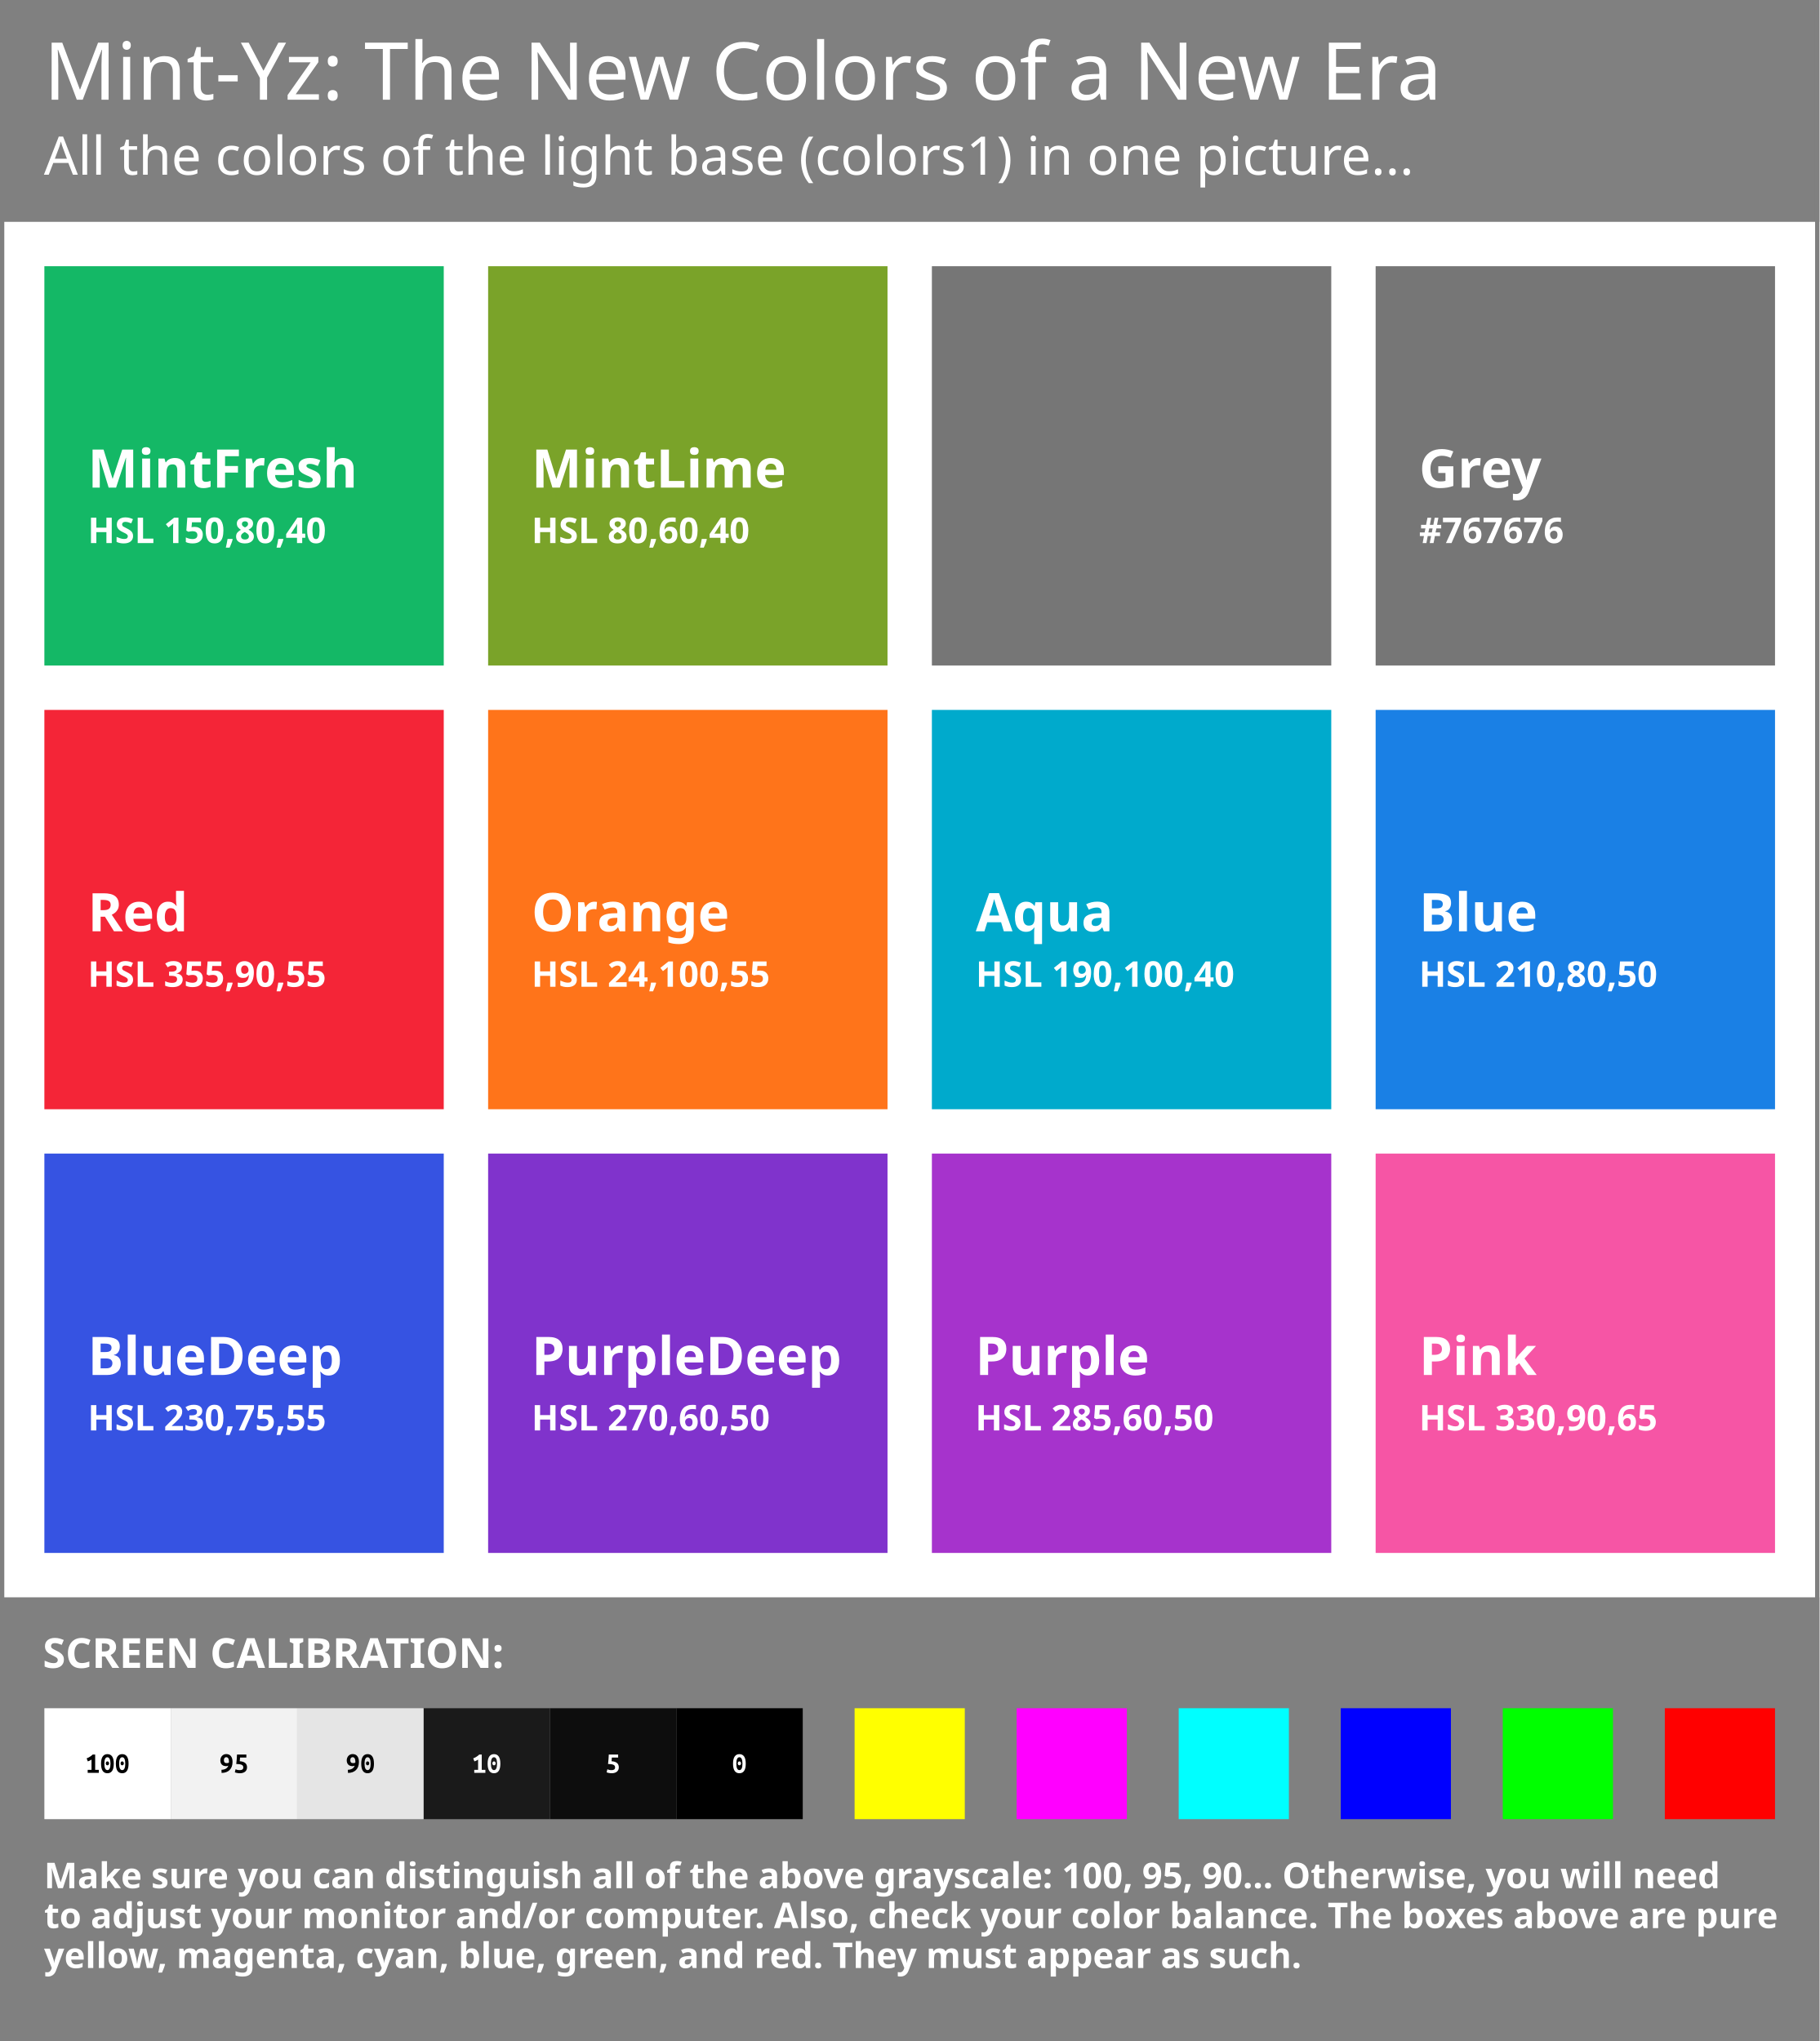
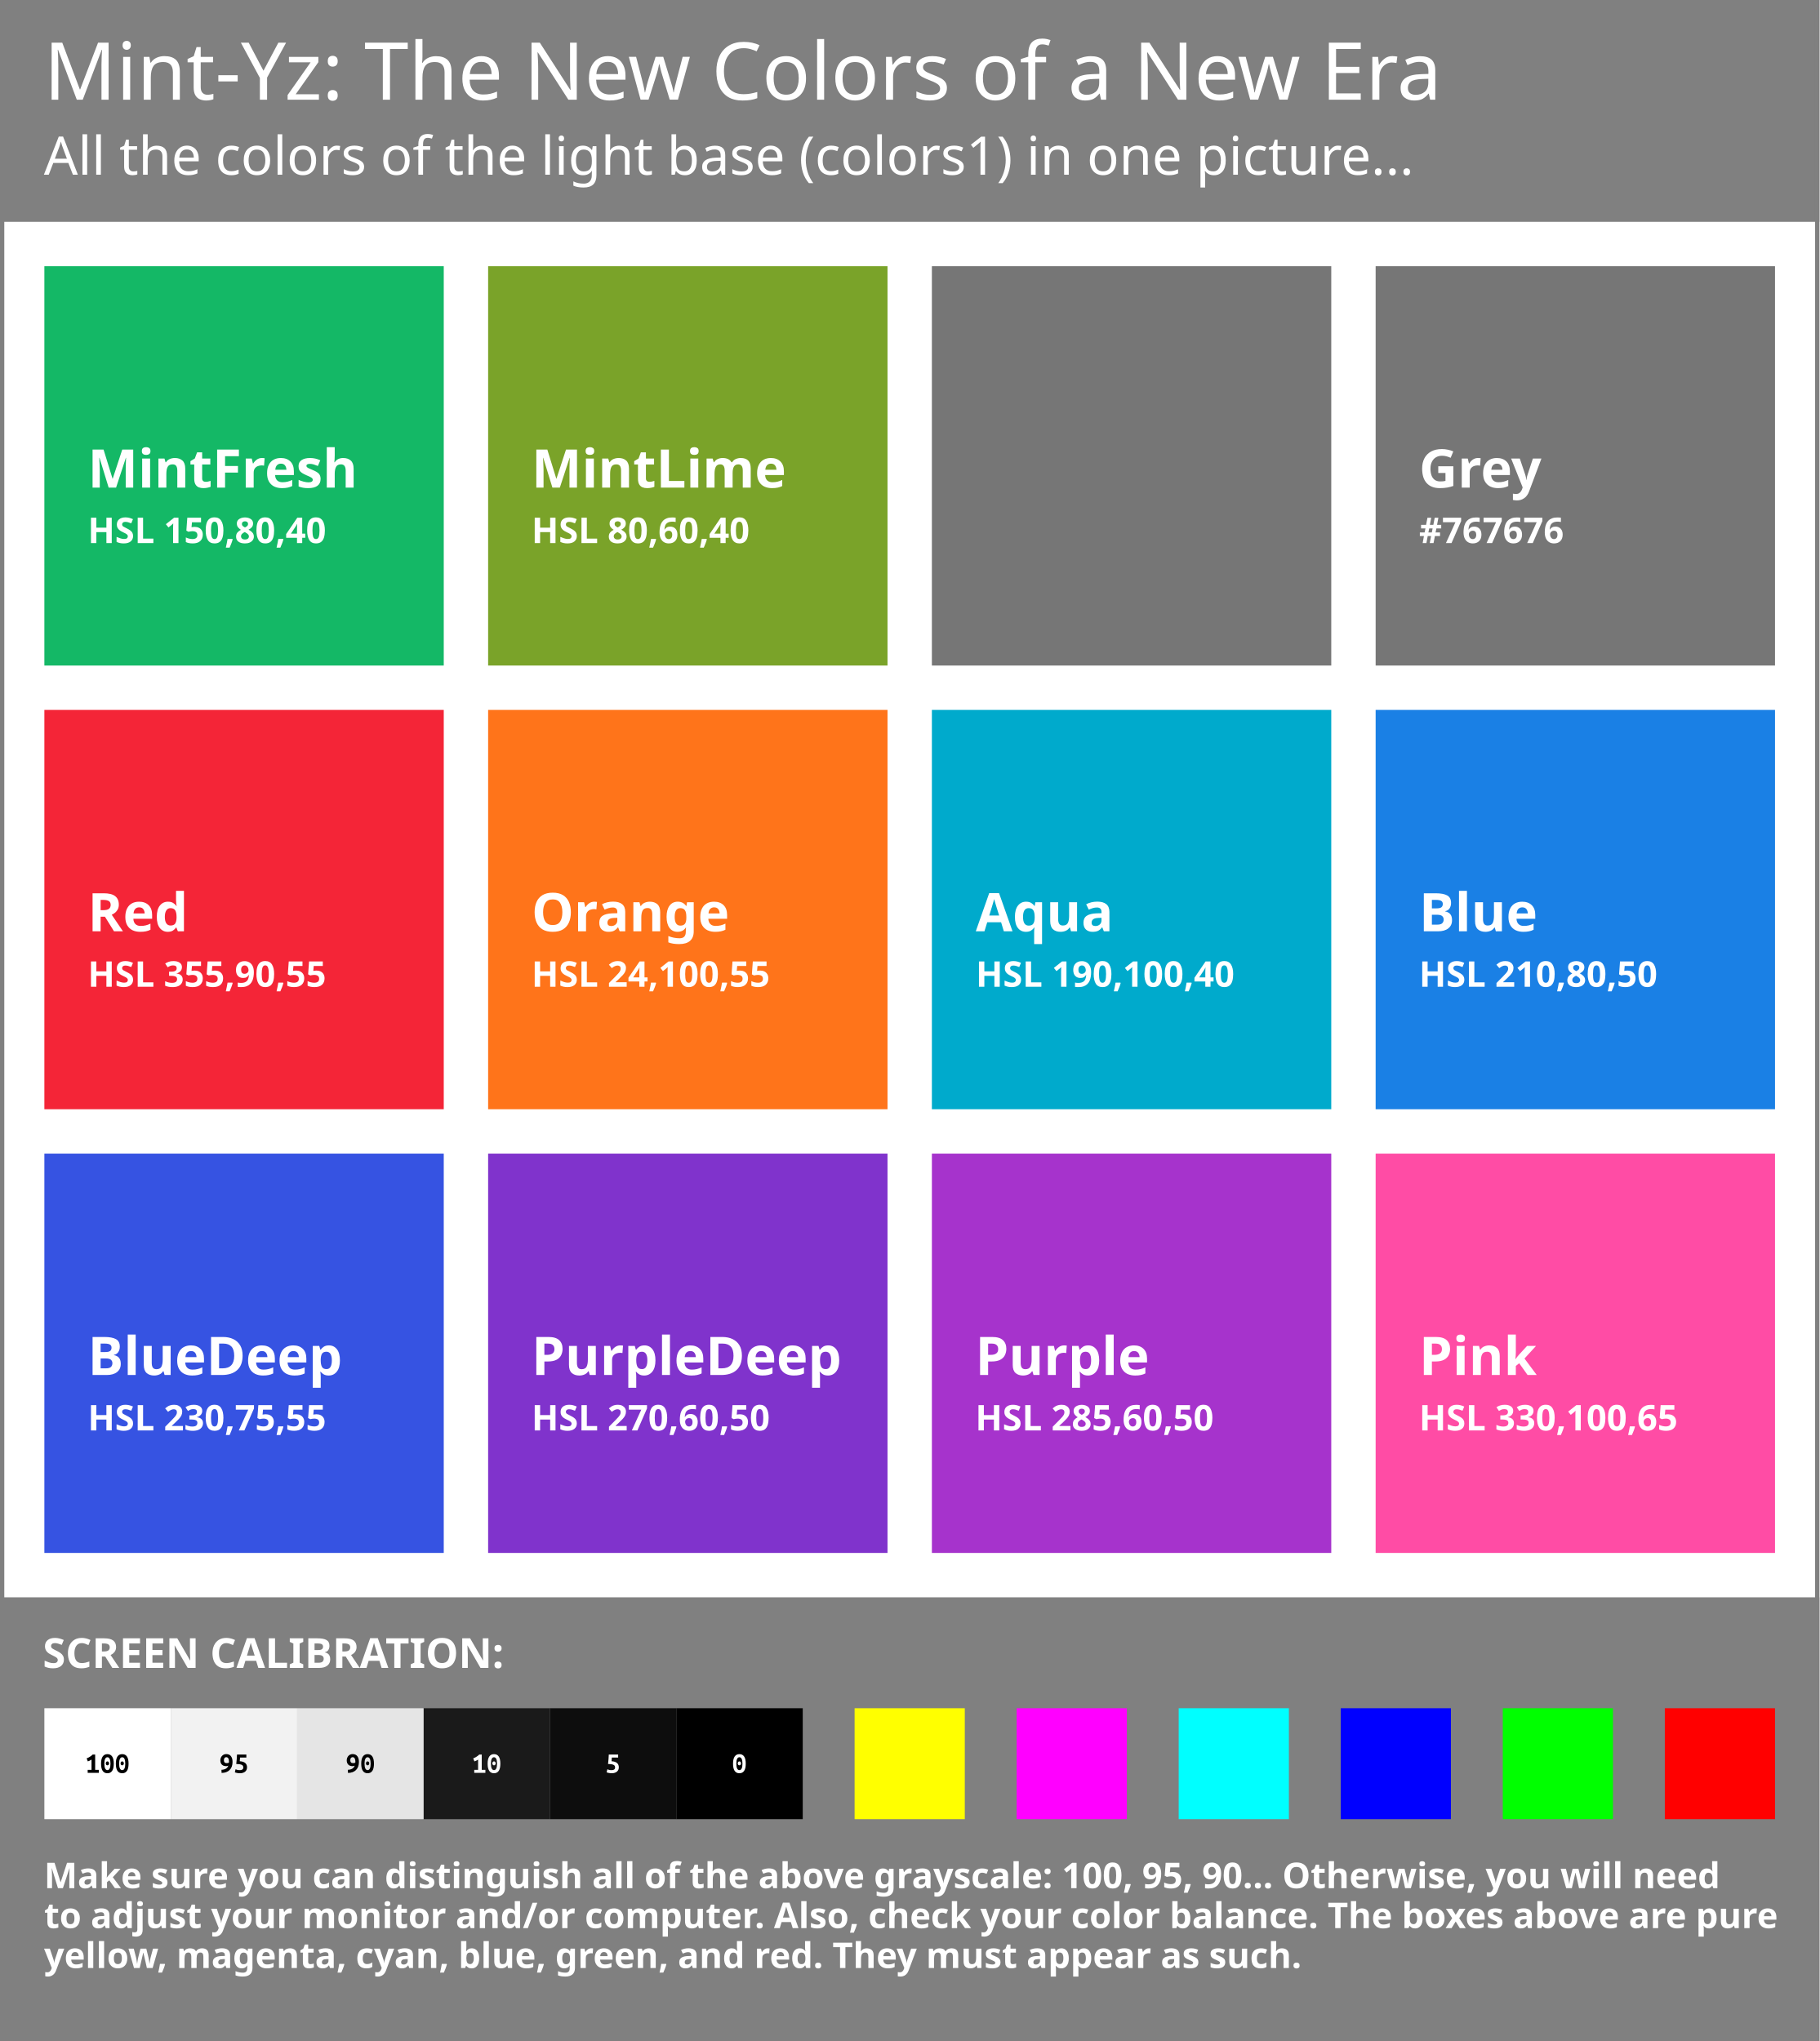
<svg xmlns="http://www.w3.org/2000/svg" width="820" height="920" viewBox="0 0 820 920" version="1.1" id="svg8">
  <defs id="defs2" />
  <g id="layer5">
    <rect y="0" x="0" height="920" width="820" id="rect122" style="fill:#ffffff;fill-opacity:1;stroke:none;stroke-width:0;stroke-opacity:1" />
  </g>
  <g id="layer1" transform="translate(0,-91.79999)">
    <rect y="91.8" x="0" height="100" width="820" id="rect903" style="opacity:1;vector-effect:none;fill:#808080;fill-opacity:1;stroke:none;stroke-width:0;stroke-linecap:butt;stroke-linejoin:miter;stroke-miterlimit:4;stroke-dasharray:none;stroke-dashoffset:0;stroke-opacity:1" />
    <text xml:space="preserve" style="font-style:normal;font-variant:normal;font-weight:normal;font-stretch:normal;font-size:24px;line-height:1.25;font-family:'DejaVu Sans';-inkscape-font-specification:'DejaVu Sans';text-align:start;letter-spacing:0px;word-spacing:0px;text-anchor:start;fill:#000000;fill-opacity:1;stroke:none" x="19.784" y="136.748" id="text947">
      <tspan x="19.784" y="136.748" style="font-style:normal;font-variant:normal;font-weight:normal;font-stretch:normal;font-size:36px;font-family:'Ubuntu Mono';-inkscape-font-specification:'Ubuntu Mono';fill:#ffffff;fill-opacity:1" id="tspan921">Mint-Yz: The New Colors of a New Era</tspan>
      <tspan id="tspan135" x="19.784" y="170.556" style="font-style:normal;font-variant:normal;font-weight:normal;font-stretch:normal;font-size:24px;font-family:'Ubuntu Mono';-inkscape-font-specification:'Ubuntu Mono';fill:#ffffff;fill-opacity:1">All the colors of the light base (colors1) in one picture...</tspan>
    </text>
    <rect y="92.768" x="0.968" height="918.063" width="818.063" id="rect115" style="fill:none;fill-opacity:1;stroke:#808080;stroke-width:1.937;stroke-opacity:1" />
    <g id="g1134" transform="translate(0,-50)">
      <rect y="861.8" x="0" height="200" width="820" id="rect4820" style="opacity:1;vector-effect:none;fill:#808080;fill-opacity:1;stroke:none;stroke-width:0;stroke-linecap:butt;stroke-linejoin:miter;stroke-miterlimit:4;stroke-dasharray:none;stroke-dashoffset:0;stroke-opacity:1" />
      <g id="g1061">
        <g transform="matrix(0,-2.099737,2.760329,0,-19.81775,889.5778)" style="display:inline" id="g1269">
          <rect transform="rotate(-90)" rx="6.3846035e-17" y="-34.396" x="-297" height="23.812" width="17.992" id="rect7" style="fill:#ff0000;fill-opacity:1;stroke:none;stroke-width:0.15;stroke-miterlimit:4;stroke-dasharray:none;stroke-opacity:1" />
          <rect transform="rotate(-90)" style="fill:#00ff00;fill-opacity:1;stroke:none;stroke-width:0.15;stroke-miterlimit:4;stroke-dasharray:none;stroke-opacity:1" id="rect9" width="17.992" height="23.812" x="-270.542" y="-34.396" rx="6.3846035e-17" />
          <rect transform="rotate(-90)" rx="6.3846035e-17" y="-34.396" x="-244.083" height="23.812" width="17.992" id="rect11" style="fill:#0000ff;fill-opacity:1;stroke:none;stroke-width:0.15;stroke-miterlimit:4;stroke-dasharray:none;stroke-opacity:1" />
          <rect transform="rotate(-90)" style="fill:#ffff00;fill-opacity:1;stroke:none;stroke-width:0.15;stroke-miterlimit:4;stroke-dasharray:none;stroke-opacity:1" id="rect818" width="17.992" height="23.812" x="-164.708" y="-34.396" rx="6.3846035e-17" />
          <rect transform="rotate(-90)" rx="6.3846035e-17" y="-34.396" x="-217.625" height="23.812" width="17.992" id="rect820-7" style="fill:#00ffff;fill-opacity:1;stroke:none;stroke-width:0.15;stroke-miterlimit:4;stroke-dasharray:none;stroke-opacity:1" />
          <rect transform="rotate(-90)" style="fill:#ff00ff;fill-opacity:1;stroke:none;stroke-width:0.15;stroke-miterlimit:4;stroke-dasharray:none;stroke-opacity:1" id="rect822-6" width="17.992" height="23.812" x="-191.167" y="-34.396" rx="6.3846035e-17" />
        </g>
        <rect transform="scale(-1)" style="display:inline;fill:#000000;fill-opacity:1;stroke:none;stroke-width:0.387;stroke-miterlimit:4;stroke-dasharray:none;stroke-opacity:1" id="rect1035" width="56.966" height="50" x="-361.798" y="-961.8" rx="2.0215312e-16" />
        <rect transform="scale(-1)" rx="2.0215312e-16" y="-961.8" x="-304.831" height="50" width="56.966" id="rect1037" style="display:inline;fill:#0d0d0d;fill-opacity:1;stroke:none;stroke-width:0.387;stroke-miterlimit:4;stroke-dasharray:none;stroke-opacity:1" />
        <rect transform="scale(-1)" style="display:inline;fill:#f2f2f2;fill-opacity:1;stroke:none;stroke-width:0.387;stroke-miterlimit:4;stroke-dasharray:none;stroke-opacity:1" id="rect1039" width="56.966" height="50" x="-133.933" y="-961.8" rx="2.0215312e-16" />
        <rect transform="scale(-1)" rx="2.0215312e-16" y="-961.8" x="-247.865" height="50" width="56.966" id="rect1041" style="display:inline;fill:#1a1a1a;fill-opacity:1;stroke:none;stroke-width:0.387;stroke-miterlimit:4;stroke-dasharray:none;stroke-opacity:1" />
        <rect transform="scale(-1)" style="display:inline;fill:#e5e5e5;fill-opacity:1;stroke:none;stroke-width:0.387;stroke-miterlimit:4;stroke-dasharray:none;stroke-opacity:1" id="rect1043" width="56.966" height="50" x="-190.899" y="-961.8" rx="2.0215312e-16" />
        <rect rx="2.0215312e-16" y="-961.8" x="-76.966" height="50" width="56.966" id="rect1045" style="display:inline;fill:#ffffff;fill-opacity:1;stroke:none;stroke-width:0.387;stroke-miterlimit:4;stroke-dasharray:none;stroke-opacity:1" transform="scale(-1)" />
        <g id="g1028">
          <g style="font-weight:bold;font-size:13.333px;line-height:17.778px;font-family:'Ubuntu Mono';-inkscape-font-specification:'Ubuntu Mono Bold';letter-spacing:0px;word-spacing:0px" id="text135" aria-label="100">
            <path id="path983" style="font-size:13.333px;text-align:center;text-anchor:middle" d="m 41.25,939.573 v -4.613 q -0.373,0.267 -0.853,0.48 -0.48,0.2 -0.813,0.32 l -0.533,-1.36 q 0.32,-0.12 0.693,-0.307 0.373,-0.187 0.747,-0.413 0.373,-0.227 0.707,-0.48 0.333,-0.253 0.573,-0.52 h 1.12 v 6.893 h 1.64 v 1.36 h -5.013 v -1.36 z" />
            <path id="path985" style="font-size:13.333px;text-align:center;text-anchor:middle" d="m 51.277,936.786 q 0,2.187 -0.733,3.253 -0.733,1.067 -2.133,1.067 -1.4,0 -2.133,-1.067 -0.733,-1.067 -0.733,-3.253 0,-2.16 0.747,-3.227 0.747,-1.067 2.12,-1.067 1.4,0 2.133,1.067 0.733,1.053 0.733,3.227 z m -1.48,0 q 0,-1.413 -0.36,-2.147 -0.347,-0.747 -1.027,-0.747 -0.667,0 -1.027,0.747 -0.36,0.733 -0.36,2.147 0,1.427 0.36,2.173 0.36,0.733 1.027,0.733 0.68,0 1.027,-0.733 0.36,-0.747 0.36,-2.173 z m -0.64,-0.133 q 0,0.36 -0.213,0.627 -0.2,0.253 -0.52,0.253 -0.347,0 -0.547,-0.253 -0.2,-0.267 -0.2,-0.627 0,-0.36 0.2,-0.627 0.2,-0.267 0.547,-0.267 0.32,0 0.52,0.267 0.213,0.267 0.213,0.627 z" />
            <path id="path987" style="font-size:13.333px;text-align:center;text-anchor:middle" d="m 57.943,936.786 q 0,2.187 -0.733,3.253 -0.733,1.067 -2.133,1.067 -1.4,0 -2.133,-1.067 -0.733,-1.067 -0.733,-3.253 0,-2.16 0.747,-3.227 0.747,-1.067 2.12,-1.067 1.4,0 2.133,1.067 0.733,1.053 0.733,3.227 z m -1.48,0 q 0,-1.413 -0.36,-2.147 -0.347,-0.747 -1.027,-0.747 -0.667,0 -1.027,0.747 -0.36,0.733 -0.36,2.147 0,1.427 0.36,2.173 0.36,0.733 1.027,0.733 0.68,0 1.027,-0.733 0.36,-0.747 0.36,-2.173 z m -0.64,-0.133 q 0,0.36 -0.213,0.627 -0.2,0.253 -0.52,0.253 -0.347,0 -0.547,-0.253 -0.2,-0.267 -0.2,-0.627 0,-0.36 0.2,-0.627 0.2,-0.267 0.547,-0.267 0.32,0 0.52,0.267 0.213,0.267 0.213,0.627 z" />
          </g>
          <g style="font-weight:bold;font-size:13.333px;line-height:17.778px;font-family:'Ubuntu Mono';-inkscape-font-specification:'Ubuntu Mono Bold';letter-spacing:0px;word-spacing:0px" id="text141" aria-label="0">
            <path id="path990" style="font-size:13.333px;text-align:center;text-anchor:middle;fill:#ffffff;fill-opacity:1" d="m 336.107,936.786 q 0,2.187 -0.733,3.253 -0.733,1.067 -2.133,1.067 -1.4,0 -2.133,-1.067 -0.733,-1.067 -0.733,-3.253 0,-2.16 0.747,-3.227 0.747,-1.067 2.12,-1.067 1.4,0 2.133,1.067 0.733,1.053 0.733,3.227 z m -1.48,0 q 0,-1.413 -0.36,-2.147 -0.347,-0.747 -1.027,-0.747 -0.667,0 -1.027,0.747 -0.36,0.733 -0.36,2.147 0,1.427 0.36,2.173 0.36,0.733 1.027,0.733 0.68,0 1.027,-0.733 0.36,-0.747 0.36,-2.173 z m -0.64,-0.133 q 0,0.36 -0.213,0.627 -0.2,0.253 -0.52,0.253 -0.347,0 -0.547,-0.253 -0.2,-0.267 -0.2,-0.627 0,-0.36 0.2,-0.627 0.2,-0.267 0.547,-0.267 0.32,0 0.52,0.267 0.213,0.267 0.213,0.627 z" />
          </g>
          <g style="font-weight:bold;font-size:13.333px;line-height:17.778px;font-family:'Ubuntu Mono';-inkscape-font-specification:'Ubuntu Mono Bold';letter-spacing:0px;word-spacing:0px" id="text968" aria-label="95">
            <path id="path993" style="font-size:13.333px;text-align:center;text-anchor:middle" d="m 102.189,936.546 q 0.253,0 0.533,-0.053 0.28,-0.053 0.453,-0.147 0.013,-0.107 0.013,-0.253 0.013,-0.16 0.013,-0.307 0,-0.333 -0.067,-0.667 -0.053,-0.347 -0.2,-0.627 -0.133,-0.28 -0.373,-0.453 -0.227,-0.173 -0.573,-0.173 -0.293,0 -0.507,0.12 -0.2,0.107 -0.333,0.293 -0.12,0.187 -0.187,0.44 -0.053,0.253 -0.053,0.533 0,0.627 0.293,0.96 0.293,0.333 0.987,0.333 z m -0.213,1.36 q -0.72,0 -1.227,-0.2 -0.507,-0.213 -0.827,-0.573 -0.32,-0.36 -0.467,-0.827 -0.147,-0.48 -0.147,-1.027 0,-0.48 0.16,-0.973 0.173,-0.507 0.493,-0.907 0.333,-0.413 0.827,-0.667 0.493,-0.267 1.16,-0.267 1.387,0 2.12,0.933 0.733,0.933 0.733,2.6 0,1.2 -0.347,2.133 -0.347,0.92 -1,1.547 -0.64,0.627 -1.56,0.96 -0.907,0.32 -2.027,0.32 l -0.053,-1.413 q 1.067,-0.013 1.907,-0.453 0.84,-0.453 1.187,-1.413 -0.52,0.227 -0.933,0.227 z" />
            <path id="path995" style="font-size:13.333px;text-align:center;text-anchor:middle" d="m 109.656,938.506 q 0,-0.347 -0.12,-0.627 -0.107,-0.293 -0.453,-0.493 -0.333,-0.213 -0.96,-0.32 -0.627,-0.12 -1.64,-0.12 0.133,-1.12 0.213,-2.187 0.08,-1.08 0.12,-2.08 h 4.213 v 1.36 h -2.84 q -0.027,0.427 -0.067,0.893 -0.04,0.467 -0.067,0.76 1.653,0.107 2.467,0.8 0.813,0.693 0.813,1.947 0,0.573 -0.2,1.067 -0.2,0.48 -0.613,0.84 -0.413,0.36 -1.027,0.56 -0.613,0.2 -1.427,0.2 -0.32,0 -0.653,-0.04 -0.333,-0.04 -0.64,-0.107 -0.307,-0.053 -0.56,-0.133 -0.24,-0.08 -0.373,-0.147 l 0.333,-1.36 q 0.293,0.147 0.747,0.267 0.453,0.12 1.133,0.12 0.48,0 0.787,-0.107 0.32,-0.107 0.493,-0.267 0.187,-0.173 0.253,-0.387 0.067,-0.213 0.067,-0.44 z" />
          </g>
          <g style="font-weight:bold;font-size:13.333px;line-height:17.778px;font-family:'Ubuntu Mono';-inkscape-font-specification:'Ubuntu Mono Bold';letter-spacing:0px;word-spacing:0px" id="text973" aria-label="90">
            <path id="path998" style="font-size:13.333px;text-align:center;text-anchor:middle" d="m 159.155,936.546 q 0.253,0 0.533,-0.053 0.28,-0.053 0.453,-0.147 0.013,-0.107 0.013,-0.253 0.013,-0.16 0.013,-0.307 0,-0.333 -0.067,-0.667 -0.053,-0.347 -0.2,-0.627 -0.133,-0.28 -0.373,-0.453 -0.227,-0.173 -0.573,-0.173 -0.293,0 -0.507,0.12 -0.2,0.107 -0.333,0.293 -0.12,0.187 -0.187,0.44 -0.053,0.253 -0.053,0.533 0,0.627 0.293,0.96 0.293,0.333 0.987,0.333 z m -0.213,1.36 q -0.72,0 -1.227,-0.2 -0.507,-0.213 -0.827,-0.573 -0.32,-0.36 -0.467,-0.827 -0.147,-0.48 -0.147,-1.027 0,-0.48 0.16,-0.973 0.173,-0.507 0.493,-0.907 0.333,-0.413 0.827,-0.667 0.493,-0.267 1.16,-0.267 1.387,0 2.12,0.933 0.733,0.933 0.733,2.6 0,1.2 -0.347,2.133 -0.347,0.92 -1,1.547 -0.64,0.627 -1.56,0.96 -0.907,0.32 -2.027,0.32 l -0.053,-1.413 q 1.067,-0.013 1.907,-0.453 0.84,-0.453 1.187,-1.413 -0.52,0.227 -0.933,0.227 z" />
            <path id="path1000" style="font-size:13.333px;text-align:center;text-anchor:middle" d="m 168.542,936.786 q 0,2.187 -0.733,3.253 -0.733,1.067 -2.133,1.067 -1.4,0 -2.133,-1.067 -0.733,-1.067 -0.733,-3.253 0,-2.16 0.747,-3.227 0.747,-1.067 2.12,-1.067 1.4,0 2.133,1.067 0.733,1.053 0.733,3.227 z m -1.48,0 q 0,-1.413 -0.36,-2.147 -0.347,-0.747 -1.027,-0.747 -0.667,0 -1.027,0.747 -0.36,0.733 -0.36,2.147 0,1.427 0.36,2.173 0.36,0.733 1.027,0.733 0.68,0 1.027,-0.733 0.36,-0.747 0.36,-2.173 z m -0.64,-0.133 q 0,0.36 -0.213,0.627 -0.2,0.253 -0.52,0.253 -0.347,0 -0.547,-0.253 -0.2,-0.267 -0.2,-0.627 0,-0.36 0.2,-0.627 0.2,-0.267 0.547,-0.267 0.32,0 0.52,0.267 0.213,0.267 0.213,0.627 z" />
          </g>
          <g style="font-weight:bold;font-size:13.333px;line-height:17.778px;font-family:'Ubuntu Mono';-inkscape-font-specification:'Ubuntu Mono Bold';letter-spacing:0px;word-spacing:0px" id="text977" aria-label="10">
            <path id="path1003" style="font-size:13.333px;text-align:center;text-anchor:middle;fill:#ffffff;fill-opacity:1" d="m 215.481,939.573 v -4.613 q -0.373,0.267 -0.853,0.48 -0.48,0.2 -0.813,0.32 l -0.533,-1.36 q 0.32,-0.12 0.693,-0.307 0.373,-0.187 0.747,-0.413 0.373,-0.227 0.707,-0.48 0.333,-0.253 0.573,-0.52 h 1.12 v 6.893 h 1.64 v 1.36 H 213.748 v -1.36 z" />
            <path id="path1005" style="font-size:13.333px;text-align:center;text-anchor:middle;fill:#ffffff;fill-opacity:1" d="m 225.508,936.786 q 0,2.187 -0.733,3.253 -0.733,1.067 -2.133,1.067 -1.4,0 -2.133,-1.067 -0.733,-1.067 -0.733,-3.253 0,-2.16 0.747,-3.227 0.747,-1.067 2.12,-1.067 1.4,0 2.133,1.067 0.733,1.053 0.733,3.227 z m -1.48,0 q 0,-1.413 -0.36,-2.147 -0.347,-0.747 -1.027,-0.747 -0.667,0 -1.027,0.747 -0.36,0.733 -0.36,2.147 0,1.427 0.36,2.173 0.36,0.733 1.027,0.733 0.68,0 1.027,-0.733 0.36,-0.747 0.36,-2.173 z m -0.64,-0.133 q 0,0.36 -0.213,0.627 -0.2,0.253 -0.52,0.253 -0.347,0 -0.547,-0.253 -0.2,-0.267 -0.2,-0.627 0,-0.36 0.2,-0.627 0.2,-0.267 0.547,-0.267 0.32,0 0.52,0.267 0.213,0.267 0.213,0.627 z" />
          </g>
          <g style="font-weight:bold;font-size:13.333px;line-height:17.778px;font-family:'Ubuntu Mono';-inkscape-font-specification:'Ubuntu Mono Bold';letter-spacing:0px;word-spacing:0px" id="text981" aria-label="5">
            <path id="path1008" style="font-size:13.333px;text-align:center;text-anchor:middle;fill:#ffffff;fill-opacity:1" d="m 277.221,938.506 q 0,-0.347 -0.12,-0.627 -0.107,-0.293 -0.453,-0.493 -0.333,-0.213 -0.96,-0.32 -0.627,-0.12 -1.64,-0.12 0.133,-1.12 0.213,-2.187 0.08,-1.08 0.12,-2.08 h 4.213 v 1.36 h -2.84 q -0.027,0.427 -0.067,0.893 -0.04,0.467 -0.067,0.76 1.653,0.107 2.467,0.8 0.813,0.693 0.813,1.947 0,0.573 -0.2,1.067 -0.2,0.48 -0.613,0.84 -0.413,0.36 -1.027,0.56 -0.613,0.2 -1.427,0.2 -0.32,0 -0.653,-0.04 -0.333,-0.04 -0.64,-0.107 -0.307,-0.053 -0.56,-0.133 -0.24,-0.08 -0.373,-0.147 l 0.333,-1.36 q 0.293,0.147 0.747,0.267 0.453,0.12 1.133,0.12 0.48,0 0.787,-0.107 0.32,-0.107 0.493,-0.267 0.187,-0.173 0.253,-0.387 0.067,-0.213 0.067,-0.44 z" />
          </g>
        </g>
      </g>
      <text id="text1065" y="893.616" x="19.253" style="font-weight:bold;font-size:18.667px;line-height:29.333px;font-family:'Ubuntu Mono';-inkscape-font-specification:'Ubuntu Mono Bold';letter-spacing:0px;word-spacing:0px" xml:space="preserve">
        <tspan style="font-size:18.667px;fill:#ffffff;fill-opacity:1" y="893.616" x="19.253" id="tspan1063">SCREEN CALIBRATION:</tspan>
      </text>
      <text id="text1069" y="992.904" x="19.856" style="font-weight:bold;font-size:16px;line-height:18px;font-family:'Ubuntu Mono';-inkscape-font-specification:'Ubuntu Mono Bold';letter-spacing:0px;word-spacing:0px" xml:space="preserve">
        <tspan style="font-style:normal;font-variant:normal;font-weight:bold;font-stretch:normal;font-family:'Ubuntu Mono';-inkscape-font-specification:'Ubuntu Mono Bold';fill:#ffffff;fill-opacity:1" id="tspan1075" y="992.904" x="19.856">Make sure you can distinguish all of the above grayscale: 100, 95, 90... Otherwise, you will need</tspan>
        <tspan style="font-style:normal;font-variant:normal;font-weight:bold;font-stretch:normal;font-family:'Ubuntu Mono';-inkscape-font-specification:'Ubuntu Mono Bold';fill:#ffffff;fill-opacity:1" id="tspan1079" y="1010.904" x="19.856">to adjust your monitor and/or computer. Also, check your color balance. The boxes above are pure</tspan>
        <tspan id="tspan1089" style="font-style:normal;font-variant:normal;font-weight:bold;font-stretch:normal;font-family:'Ubuntu Mono';-inkscape-font-specification:'Ubuntu Mono Bold';fill:#ffffff;fill-opacity:1" y="1028.904" x="19.856">yellow, magenta, cyan, blue, green, and red. They must appear as such.</tspan>
      </text>
    </g>
    <g id="g935" transform="translate(400,150)">
      <rect style="opacity:1;vector-effect:none;fill:#00aacc;fill-opacity:1;stroke:none;stroke-width:0;stroke-linecap:butt;stroke-linejoin:miter;stroke-miterlimit:4;stroke-dasharray:none;stroke-dashoffset:0;stroke-opacity:1" id="rect830" width="180" height="180" x="20" y="261.8" />
      <text id="text59" y="361.592" x="39.784" style="font-style:normal;font-variant:normal;font-weight:bold;font-stretch:normal;font-size:16px;line-height:25px;font-family:'Ubuntu Mono';-inkscape-font-specification:'Ubuntu Mono Bold';text-align:start;letter-spacing:0px;word-spacing:0px;text-anchor:start;fill:#000000;fill-opacity:1;stroke:none" xml:space="preserve">
        <tspan id="tspan866" style="font-size:24px;line-height:18px;fill:#ffffff;fill-opacity:1" y="361.592" x="39.784">Aqua</tspan>
        <tspan style="line-height:18px;fill:#ffffff;fill-opacity:1" y="386.592" x="39.784" id="tspan933">HSL 190,100,40</tspan>
      </text>
    </g>
    <g id="g956" transform="translate(0,-50)">
      <rect y="261.8" x="620" height="180" width="180" id="rect55" style="opacity:1;vector-effect:none;fill:#767676;fill-opacity:1;stroke:none;stroke-width:0;stroke-linecap:butt;stroke-linejoin:miter;stroke-miterlimit:4;stroke-dasharray:none;stroke-dashoffset:0;stroke-opacity:1" />
      <text xml:space="preserve" style="font-style:normal;font-variant:normal;font-weight:bold;font-stretch:normal;font-size:16px;line-height:25px;font-family:'Ubuntu Mono';-inkscape-font-specification:'Ubuntu Mono Bold';text-align:start;letter-spacing:0px;word-spacing:0px;text-anchor:start;fill:#000000;fill-opacity:1;stroke:none" x="639.568" y="361.592" id="text896">
        <tspan x="639.568" y="361.592" style="font-size:24px;line-height:18px;fill:#ffffff;fill-opacity:1" id="tspan890">Grey</tspan>
        <tspan x="639.568" y="386.592" style="line-height:18px;fill:#ffffff;fill-opacity:1" id="tspan894">#767676</tspan>
      </text>
    </g>
    <g id="g990" transform="translate(-200,-45.39999)">
      <rect y="457.2" x="420" height="180" width="180" id="rect812" style="vector-effect:none;fill:#ff741a;fill-opacity:1;stroke:none;stroke-width:0;stroke-linecap:butt;stroke-linejoin:miter;stroke-miterlimit:4;stroke-dasharray:none;stroke-dashoffset:0;stroke-opacity:1" />
      <text id="text904" y="556.992" x="439.568" style="font-style:normal;font-variant:normal;font-weight:bold;font-stretch:normal;font-size:16px;line-height:25px;font-family:'Ubuntu Mono';-inkscape-font-specification:'Ubuntu Mono Bold';text-align:start;letter-spacing:0px;word-spacing:0px;text-anchor:start;fill:#000000;fill-opacity:1;stroke:none" xml:space="preserve">
        <tspan id="tspan898" style="font-size:24px;line-height:18px;fill:#ffffff;fill-opacity:1" y="556.992" x="439.568">Orange</tspan>
        <tspan id="tspan902" style="line-height:18px;fill:#ffffff;fill-opacity:1" y="581.992" x="439.568">HSL 24,100,55</tspan>
      </text>
    </g>
    <g id="g970" transform="translate(400,150)">
-       <rect y="461.8" x="220" height="180" width="180" id="rect822" style="opacity:1;vector-effect:none;fill:#f655a5;fill-opacity:1;stroke:none;stroke-width:0;stroke-linecap:butt;stroke-linejoin:miter;stroke-miterlimit:4;stroke-dasharray:none;stroke-dashoffset:0;stroke-opacity:1" />
+       <rect y="461.8" x="220" height="180" width="180" id="rect822" style="opacity:1;vector-effect:none;fill:#ff4ca5;fill-opacity:1;stroke:none;stroke-width:0;stroke-linecap:butt;stroke-linejoin:miter;stroke-miterlimit:4;stroke-dasharray:none;stroke-dashoffset:0;stroke-opacity:1" />
      <text id="text912" y="561.592" x="239.568" style="font-style:normal;font-variant:normal;font-weight:bold;font-stretch:normal;font-size:16px;line-height:25px;font-family:'Ubuntu Mono';-inkscape-font-specification:'Ubuntu Mono Bold';text-align:start;letter-spacing:0px;word-spacing:0px;text-anchor:start;fill:#000000;fill-opacity:1;stroke:none" xml:space="preserve">
        <tspan id="tspan906" style="font-size:24px;line-height:18px;fill:#ffffff;fill-opacity:1" y="561.592" x="239.568">Pink</tspan>
-         <tspan id="tspan910" style="line-height:18px;fill:#ffffff;fill-opacity:1" y="586.592" x="239.568">HSL 330,90,65</tspan>
+         <tspan id="tspan910" style="line-height:18px;fill:#ffffff;fill-opacity:1" y="586.592" x="239.568">HSL 330,100,65</tspan>
      </text>
    </g>
    <g id="g977" transform="translate(0,150)">
      <rect style="opacity:1;vector-effect:none;fill:#a633cc;fill-opacity:1;stroke:none;stroke-width:0;stroke-linecap:butt;stroke-linejoin:miter;stroke-miterlimit:4;stroke-dasharray:none;stroke-dashoffset:0;stroke-opacity:1" id="rect820" width="180" height="180" x="420" y="461.8" />
      <text xml:space="preserve" style="font-style:normal;font-variant:normal;font-weight:bold;font-stretch:normal;font-size:16px;line-height:25px;font-family:'Ubuntu Mono';-inkscape-font-specification:'Ubuntu Mono Bold';text-align:start;letter-spacing:0px;word-spacing:0px;text-anchor:start;fill:#000000;fill-opacity:1;stroke:none" x="439.568" y="561.592" id="text920">
        <tspan x="439.568" y="561.592" style="font-size:24px;line-height:18px;fill:#ffffff;fill-opacity:1" id="tspan914">Purple</tspan>
        <tspan x="439.568" y="586.592" style="line-height:18px;fill:#ffffff;fill-opacity:1" id="tspan918">HSL 285,60,50</tspan>
      </text>
    </g>
    <g id="g984" transform="translate(-600,-50)">
      <rect y="461.8" x="620" height="180" width="180" id="rect824" style="opacity:1;vector-effect:none;fill:#f42537;fill-opacity:1;stroke:none;stroke-width:0;stroke-linecap:butt;stroke-linejoin:miter;stroke-miterlimit:4;stroke-dasharray:none;stroke-dashoffset:0;stroke-opacity:1" />
      <text id="text928" y="561.592" x="639.568" style="font-style:normal;font-variant:normal;font-weight:bold;font-stretch:normal;font-size:16px;line-height:25px;font-family:'Ubuntu Mono';-inkscape-font-specification:'Ubuntu Mono Bold';text-align:start;letter-spacing:0px;word-spacing:0px;text-anchor:start;fill:#000000;fill-opacity:1;stroke:none" xml:space="preserve">
        <tspan id="tspan922" style="font-size:24px;line-height:18px;fill:#ffffff;fill-opacity:1" y="561.592" x="639.568">Red</tspan>
        <tspan style="line-height:18px;fill:#ffffff;fill-opacity:1" y="586.592" x="639.568" id="tspan923">HSL 355,90,55</tspan>
      </text>
    </g>
    <g id="g1099" transform="translate(-200,-450)">
      <rect y="661.8" x="420" height="180" width="180" id="rect1089" style="opacity:1;vector-effect:none;fill:#7aa329;fill-opacity:1;stroke:none;stroke-width:0;stroke-linecap:butt;stroke-linejoin:miter;stroke-miterlimit:4;stroke-dasharray:none;stroke-dashoffset:0;stroke-opacity:1" />
      <text xml:space="preserve" style="font-style:normal;font-variant:normal;font-weight:bold;font-stretch:normal;font-size:16px;line-height:25px;font-family:'Ubuntu Mono';-inkscape-font-specification:'Ubuntu Mono Bold';text-align:start;letter-spacing:0px;word-spacing:0px;text-anchor:start;fill:#000000;fill-opacity:1;stroke:none" x="439.568" y="761.592" id="text1097">
        <tspan x="439.568" y="761.592" style="font-size:24px;line-height:18px;fill:#ffffff;fill-opacity:1" id="tspan1091">MintLime</tspan>
        <tspan id="tspan1095" x="439.568" y="786.592" style="line-height:18px;fill:#ffffff;fill-opacity:1">HSL 80,60,40</tspan>
      </text>
    </g>
    <g transform="translate(-400,-450)" id="g991">
      <rect style="opacity:1;vector-effect:none;fill:#14b866;fill-opacity:1;stroke:none;stroke-width:0;stroke-linecap:butt;stroke-linejoin:miter;stroke-miterlimit:4;stroke-dasharray:none;stroke-dashoffset:0;stroke-opacity:1" id="rect816" width="180" height="180" x="420" y="661.8" />
      <text id="text952" y="761.592" x="439.568" style="font-style:normal;font-variant:normal;font-weight:bold;font-stretch:normal;font-size:16px;line-height:25px;font-family:'Ubuntu Mono';-inkscape-font-specification:'Ubuntu Mono Bold';text-align:start;letter-spacing:0px;word-spacing:0px;text-anchor:start;fill:#000000;fill-opacity:1;stroke:none" xml:space="preserve">
        <tspan id="tspan946" style="font-size:24px;line-height:18px;fill:#ffffff;fill-opacity:1" y="761.592" x="439.568">MintFresh</tspan>
        <tspan style="line-height:18px;fill:#ffffff;fill-opacity:1" y="786.592" x="439.568" id="tspan952">HSL 150,80,40</tspan>
      </text>
    </g>
    <g id="g942" transform="translate(400,150)">
      <rect style="opacity:1;vector-effect:none;fill:#1a80e5;fill-opacity:1;stroke:none;stroke-width:0;stroke-linecap:butt;stroke-linejoin:miter;stroke-miterlimit:4;stroke-dasharray:none;stroke-dashoffset:0;stroke-opacity:1" id="rect842" width="180" height="180" x="220" y="261.8" />
      <text xml:space="preserve" style="font-style:normal;font-variant:normal;font-weight:bold;font-stretch:normal;font-size:16px;line-height:25px;font-family:'Ubuntu Mono';-inkscape-font-specification:'Ubuntu Mono Bold';text-align:start;letter-spacing:0px;word-spacing:0px;text-anchor:start;fill:#000000;fill-opacity:1;stroke:none" x="239.568" y="361.592" id="text880">
        <tspan x="239.568" y="361.592" style="font-size:24px;line-height:18px;fill:#ffffff;fill-opacity:1" id="tspan874">Blue</tspan>
        <tspan x="239.568" y="386.592" style="line-height:18px;fill:#ffffff;fill-opacity:1" id="tspan935">HSL 210,80,50</tspan>
      </text>
    </g>
    <g id="g983" transform="translate(0,-50)">
      <rect style="vector-effect:none;fill:#3653e2;fill-opacity:1;stroke:none;stroke-width:0;stroke-linecap:butt;stroke-linejoin:miter;stroke-miterlimit:4;stroke-dasharray:none;stroke-dashoffset:0;stroke-opacity:1" id="rect828" width="180" height="180" x="20" y="661.8" />
      <text xml:space="preserve" style="font-style:normal;font-variant:normal;font-weight:bold;font-stretch:normal;font-size:16px;line-height:25px;font-family:'Ubuntu Mono';-inkscape-font-specification:'Ubuntu Mono Bold';text-align:start;letter-spacing:0px;word-spacing:0px;text-anchor:start;fill:#000000;fill-opacity:1;stroke:none" x="39.568" y="761.592" id="text976">
        <tspan x="39.568" y="761.592" style="font-size:24px;line-height:18px;fill:#ffffff;fill-opacity:1" id="tspan970">BlueDeep</tspan>
        <tspan x="39.568" y="786.592" style="line-height:18px;fill:#ffffff;fill-opacity:1" id="tspan974">HSL 230,75,55</tspan>
      </text>
    </g>
    <g transform="translate(-200,150)" id="g958">
      <rect y="461.8" x="420" height="180" width="180" id="rect946" style="opacity:1;vector-effect:none;fill:#8033cc;fill-opacity:1;stroke:none;stroke-width:0;stroke-linecap:butt;stroke-linejoin:miter;stroke-miterlimit:4;stroke-dasharray:none;stroke-dashoffset:0;stroke-opacity:1" />
      <text id="text956" y="561.592" x="439.568" style="font-style:normal;font-variant:normal;font-weight:bold;font-stretch:normal;font-size:16px;line-height:25px;font-family:'Ubuntu Mono';-inkscape-font-specification:'Ubuntu Mono Bold';text-align:start;letter-spacing:0px;word-spacing:0px;text-anchor:start;fill:#000000;fill-opacity:1;stroke:none" xml:space="preserve">
        <tspan id="tspan948" style="font-size:24px;line-height:18px;fill:#ffffff;fill-opacity:1" y="561.592" x="439.568">PurpleDeep</tspan>
        <tspan id="tspan954" style="line-height:18px;fill:#ffffff;fill-opacity:1" y="586.592" x="439.568">HSL 270,60,50</tspan>
      </text>
    </g>
    <g transform="translate(0,-450)" id="g950">
      <rect style="opacity:1;vector-effect:none;fill:#767676;fill-opacity:1;stroke:none;stroke-width:0;stroke-linecap:butt;stroke-linejoin:miter;stroke-miterlimit:4;stroke-dasharray:none;stroke-dashoffset:0;stroke-opacity:1" id="rect941" width="180" height="180" x="420" y="661.8" />
      <text id="text948" y="761.592" x="439.568" style="font-style:normal;font-variant:normal;font-weight:bold;font-stretch:normal;font-size:16px;line-height:25px;font-family:'Ubuntu Mono';-inkscape-font-specification:'Ubuntu Mono Bold';text-align:start;letter-spacing:0px;word-spacing:0px;text-anchor:start;fill:#000000;fill-opacity:1;stroke:none" xml:space="preserve">
        <tspan style="line-height:18px;fill:#ffffff;fill-opacity:1" y="761.592" x="439.568" id="tspan945" />
      </text>
    </g>
  </g>
  <g id="layer2" style="display:none">
    <rect style="fill:#000000;fill-opacity:0.1;stroke-width:0" id="rect920" width="820" height="620" x="0" y="100" />
  </g>
  <g id="layer3" style="display:none">
    <rect y="100" x="0" height="620" width="820" id="rect937" style="display:inline;fill:#ffffff;fill-opacity:0.2;stroke-width:0" />
  </g>
  <g id="layer4" style="display:none">
    <rect style="display:inline;fill:#000000;fill-opacity:0.3;stroke-width:0" id="rect940" width="820" height="620" x="0" y="100" />
  </g>
</svg>
